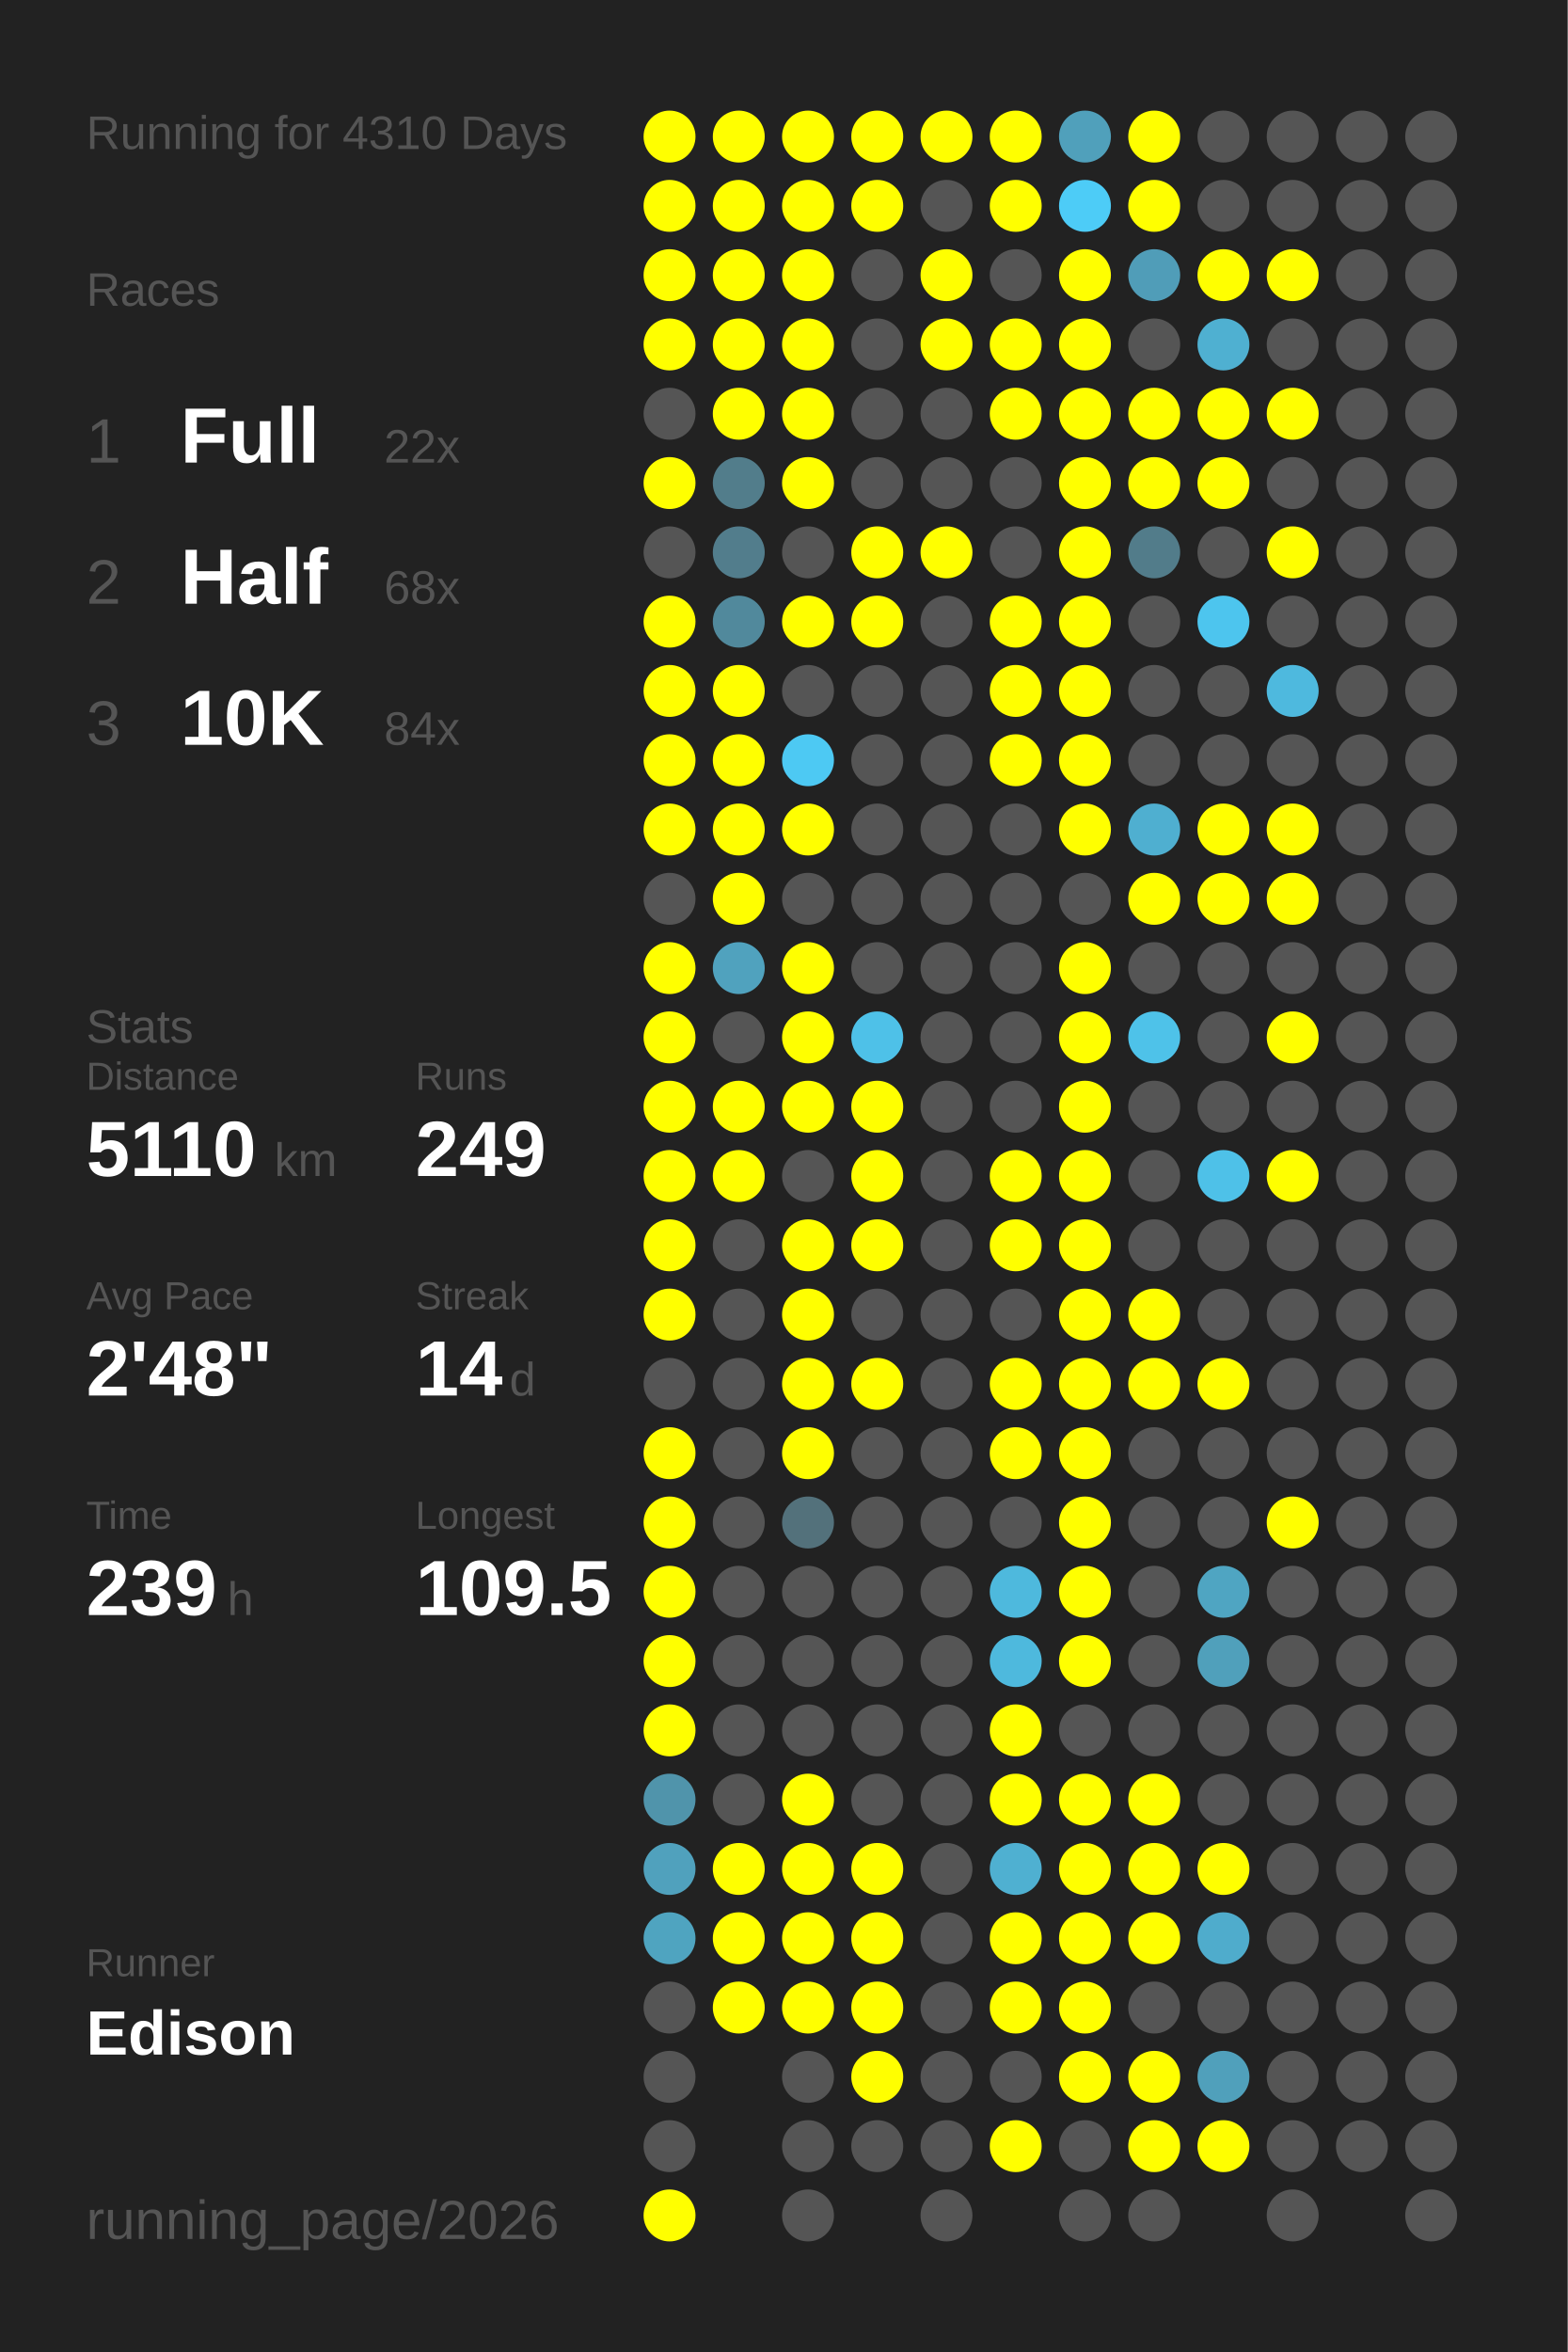
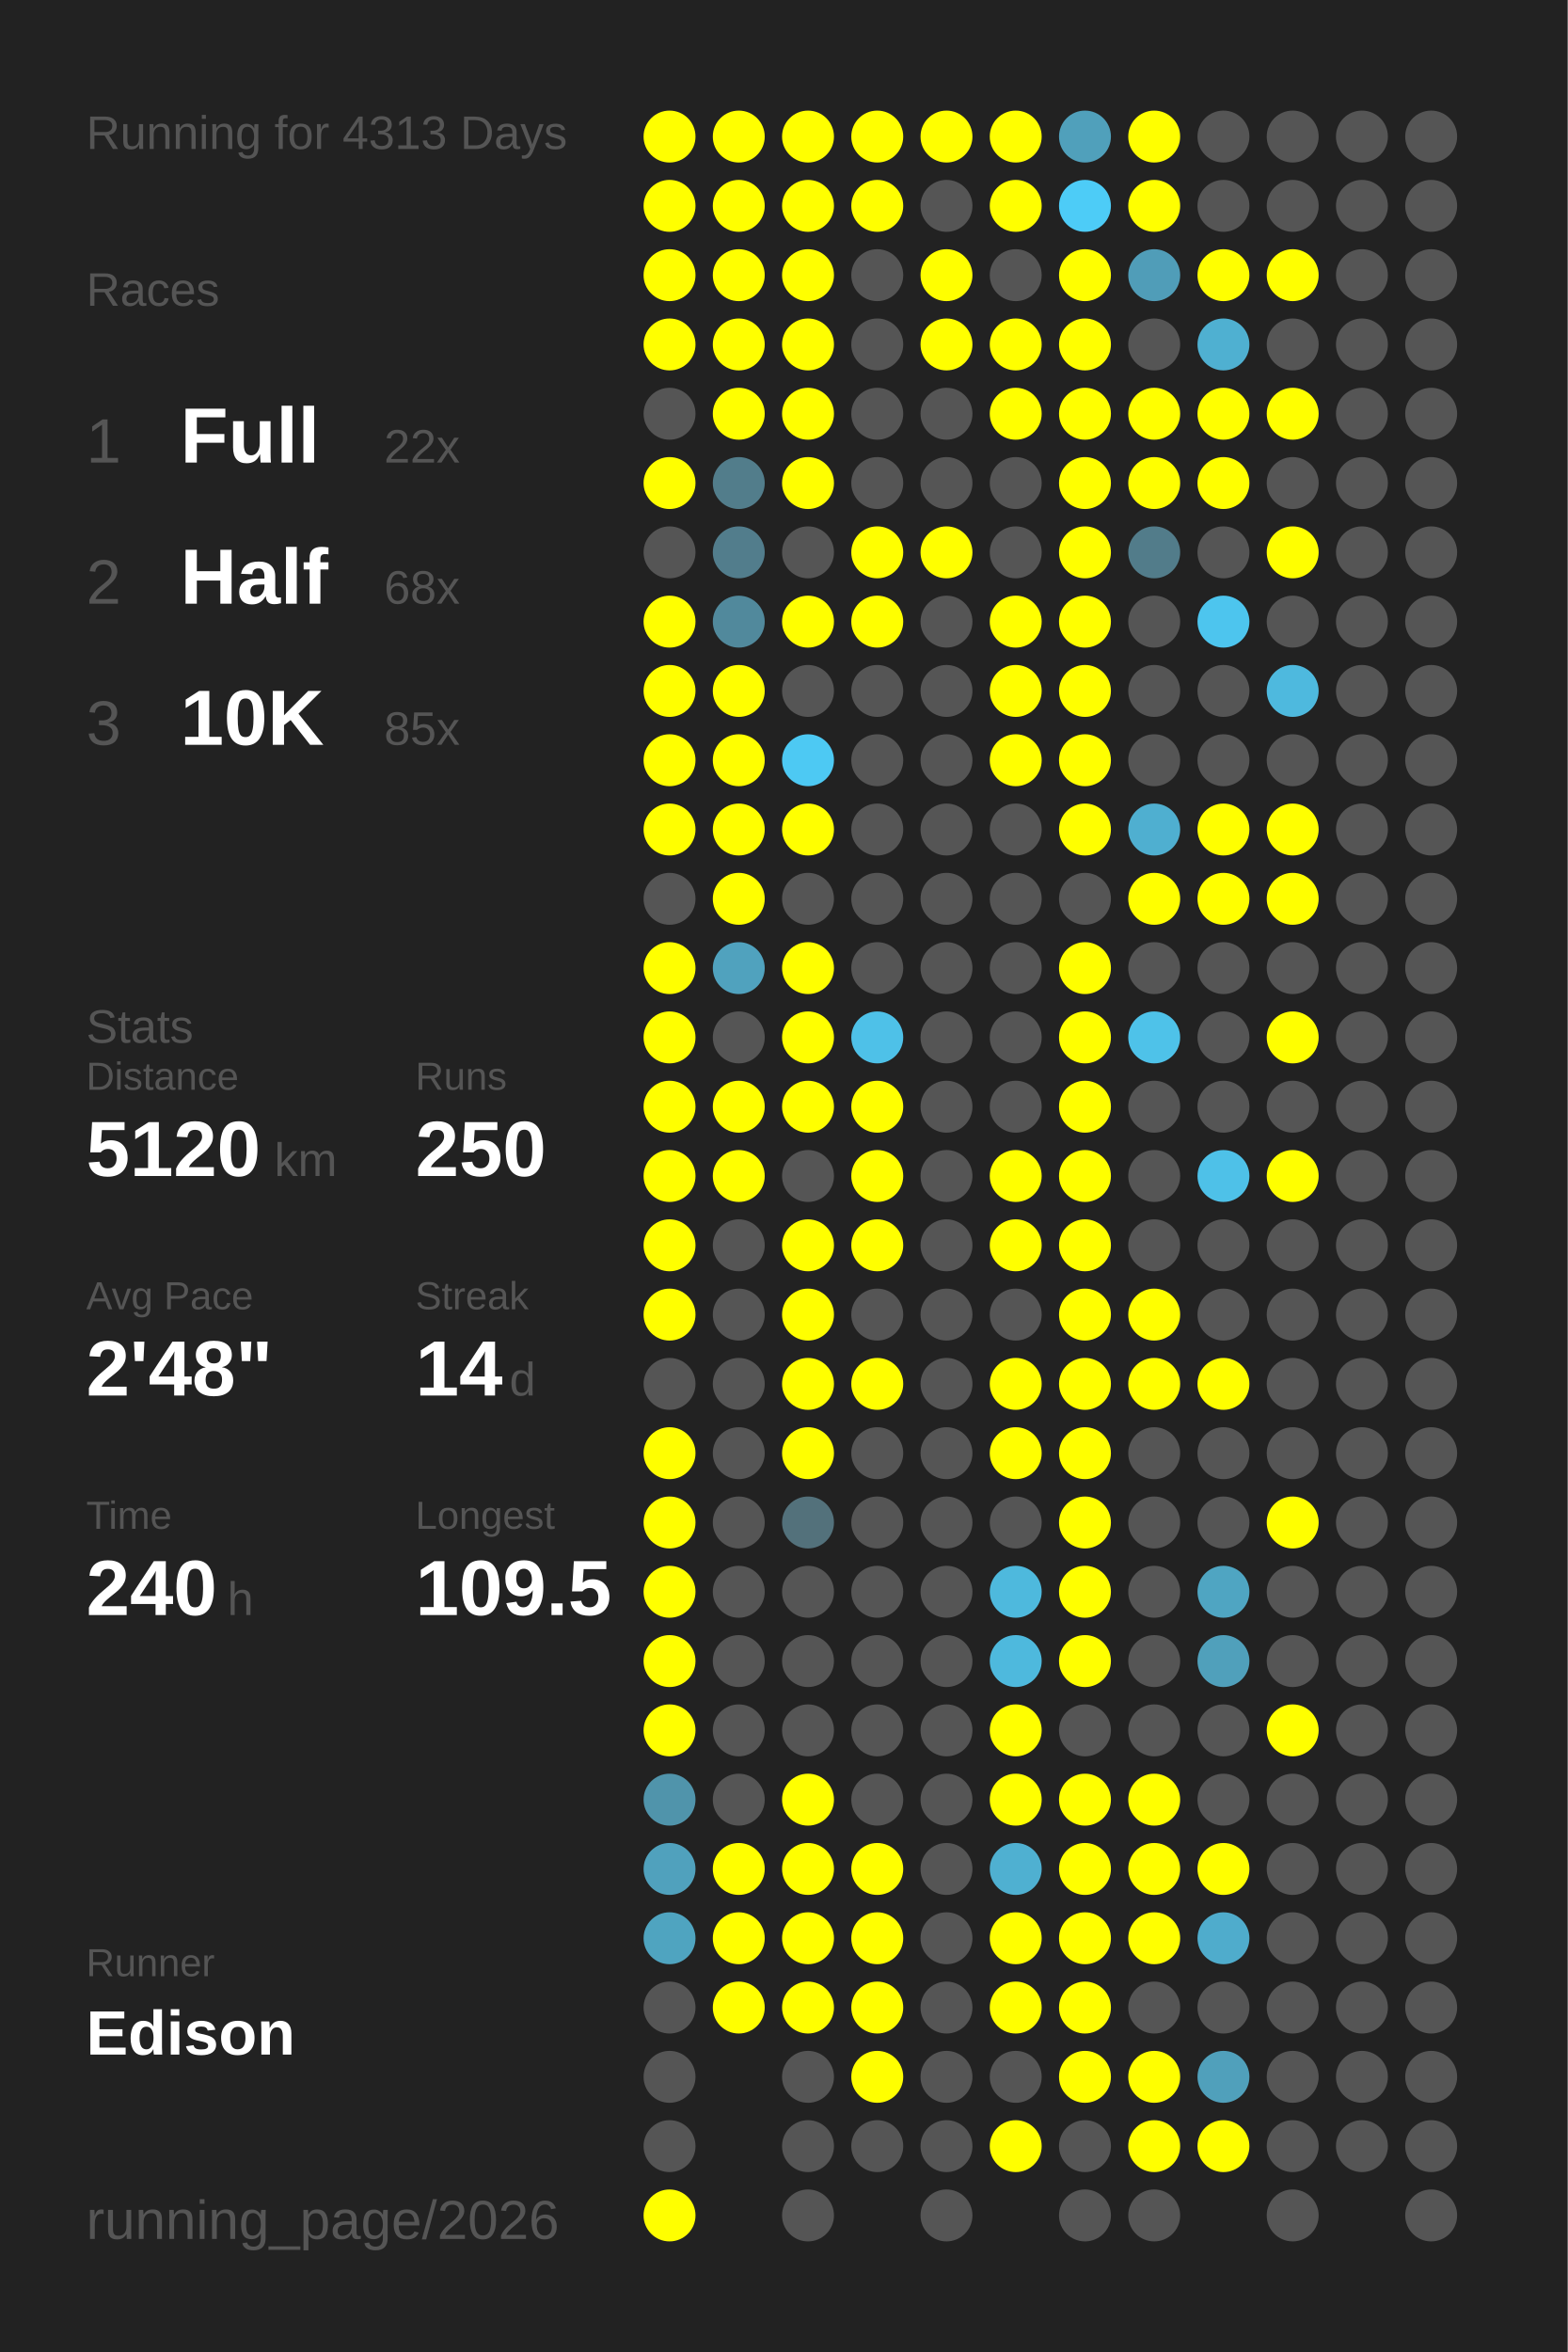
<svg xmlns="http://www.w3.org/2000/svg" baseProfile="full" height="300mm" version="1.1" viewBox="0,0,200,300" width="200mm">
  <defs />
  <rect fill="#222222" height="300" width="200" x="0" y="0" />
-   <text fill="#555555" style="font-size:6px; font-family:Arial;" x="11" y="19">Running for 4310 Days</text>
+   <text fill="#555555" style="font-size:6px; font-family:Arial;" x="11" y="19">Running for 4313 Days</text>
  <text fill="#555555" style="font-size:6px; font-family:Arial;" x="11" y="39">Races</text>
  <text fill="#555555" style="font-size:8px; font-family:Arial;" x="11" y="59">1</text>
  <text fill="#FFFFFF" style="font-size:10px; font-family:Arial; font-weight:bold;" x="23" y="59">Full</text>
  <text fill="#555555" style="font-size:6px; font-family:Arial;" x="49" y="59">22x</text>
  <text fill="#555555" style="font-size:8px; font-family:Arial;" x="11" y="77">2</text>
  <text fill="#FFFFFF" style="font-size:10px; font-family:Arial; font-weight:bold;" x="23" y="77">Half</text>
  <text fill="#555555" style="font-size:6px; font-family:Arial;" x="49" y="77">68x</text>
  <text fill="#555555" style="font-size:8px; font-family:Arial;" x="11" y="95">3</text>
  <text fill="#FFFFFF" style="font-size:10px; font-family:Arial; font-weight:bold;" x="23" y="95">10K</text>
-   <text fill="#555555" style="font-size:6px; font-family:Arial;" x="49" y="95">84x</text>
+   <text fill="#555555" style="font-size:6px; font-family:Arial;" x="49" y="95">85x</text>
  <text fill="#555555" style="font-size:6px; font-family:Arial;" x="11" y="133">Stats</text>
  <text fill="#555555" style="font-size:5px; font-family:Arial;" x="11" y="139">Distance</text>
-   <text fill="#FFFFFF" style="font-size:10px; font-family:Arial; font-weight:bold;" x="11" y="150">5110</text>
+   <text fill="#FFFFFF" style="font-size:10px; font-family:Arial; font-weight:bold;" x="11" y="150">5120</text>
  <text fill="#555555" style="font-size:6px; font-family:Arial;" x="35" y="150">km</text>
  <text fill="#555555" style="font-size:5px; font-family:Arial;" x="53" y="139">Runs</text>
-   <text fill="#FFFFFF" style="font-size:10px; font-family:Arial; font-weight:bold;" x="53" y="150">249</text>
+   <text fill="#FFFFFF" style="font-size:10px; font-family:Arial; font-weight:bold;" x="53" y="150">250</text>
  <text fill="#555555" style="font-size:5px; font-family:Arial;" x="11" y="167">Avg Pace</text>
  <text fill="#FFFFFF" style="font-size:10px; font-family:Arial; font-weight:bold;" x="11" y="178">2'48"</text>
  <text fill="#555555" style="font-size:5px; font-family:Arial;" x="53" y="167">Streak</text>
  <text fill="#FFFFFF" style="font-size:10px; font-family:Arial; font-weight:bold;" x="53" y="178">14</text>
  <text fill="#555555" style="font-size:6px; font-family:Arial;" x="65" y="178">d</text>
  <text fill="#555555" style="font-size:5px; font-family:Arial;" x="11" y="195">Time</text>
-   <text fill="#FFFFFF" style="font-size:10px; font-family:Arial; font-weight:bold;" x="11" y="206">239</text>
+   <text fill="#FFFFFF" style="font-size:10px; font-family:Arial; font-weight:bold;" x="11" y="206">240</text>
  <text fill="#555555" style="font-size:6px; font-family:Arial;" x="29" y="206">h</text>
  <text fill="#555555" style="font-size:5px; font-family:Arial;" x="53" y="195">Longest</text>
  <text fill="#FFFFFF" style="font-size:10px; font-family:Arial; font-weight:bold;" x="53" y="206">109.5</text>
  <text fill="#555555" style="font-size:5px; font-family:Arial;" x="11" y="252.065">Runner</text>
  <text fill="#FFFFFF" style="font-size:8px; font-family:Arial; font-weight:bold;" x="11" y="262.065">Edison</text>
  <text fill="#555555" style="font-size:7px; font-family:Arial;" x="11" y="285.581">running_page/2026</text>
  <circle cx="85.417" cy="17.419" fill="#FFFF00" r="3.312" />
  <circle cx="85.417" cy="26.258" fill="#FFFF00" r="3.312" />
  <circle cx="85.417" cy="35.097" fill="#FFFF00" r="3.312" />
  <circle cx="85.417" cy="43.935" fill="#FFFF00" r="3.312" />
  <circle cx="85.417" cy="52.774" fill="#555555" r="3.312" />
  <circle cx="85.417" cy="61.613" fill="#FFFF00" r="3.312" />
  <circle cx="85.417" cy="70.452" fill="#555555" r="3.312" />
  <circle cx="85.417" cy="79.29" fill="#FFFF00" r="3.312" />
  <circle cx="85.417" cy="88.129" fill="#FFFF00" r="3.312" />
  <circle cx="85.417" cy="96.968" fill="#FFFF00" r="3.312" />
  <circle cx="85.417" cy="105.806" fill="#FFFF00" r="3.312" />
  <circle cx="85.417" cy="114.645" fill="#555555" r="3.312" />
  <circle cx="85.417" cy="123.484" fill="#FFFF00" r="3.312" />
  <circle cx="85.417" cy="132.323" fill="#FFFF00" r="3.312" />
  <circle cx="85.417" cy="141.161" fill="#FFFF00" r="3.312" />
  <circle cx="85.417" cy="150" fill="#FFFF00" r="3.312" />
  <circle cx="85.417" cy="158.839" fill="#FFFF00" r="3.312" />
  <circle cx="85.417" cy="167.677" fill="#FFFF00" r="3.312" />
  <circle cx="85.417" cy="176.516" fill="#555555" r="3.312" />
  <circle cx="85.417" cy="185.355" fill="#FFFF00" r="3.312" />
  <circle cx="85.417" cy="194.194" fill="#FFFF00" r="3.312" />
  <circle cx="85.417" cy="203.032" fill="#FFFF00" r="3.312" />
  <circle cx="85.417" cy="211.871" fill="#FFFF00" r="3.312" />
  <circle cx="85.417" cy="220.71" fill="#FFFF00" r="3.312" />
  <circle cx="85.417" cy="229.548" fill="#5094ab" r="3.312" />
  <circle cx="85.417" cy="238.387" fill="#50a1bd" r="3.312" />
  <circle cx="85.417" cy="247.226" fill="#4fa4c0" r="3.312" />
  <circle cx="85.417" cy="256.065" fill="#555555" r="3.312" />
  <circle cx="85.417" cy="264.903" fill="#555555" r="3.312" />
  <circle cx="85.417" cy="273.742" fill="#555555" r="3.312" />
  <circle cx="85.417" cy="282.581" fill="#FFFF00" r="3.312" />
  <circle cx="94.25" cy="17.419" fill="#FFFF00" r="3.312" />
  <circle cx="94.25" cy="26.258" fill="#FFFF00" r="3.312" />
  <circle cx="94.25" cy="35.097" fill="#FFFF00" r="3.312" />
  <circle cx="94.25" cy="43.935" fill="#FFFF00" r="3.312" />
  <circle cx="94.25" cy="52.774" fill="#FFFF00" r="3.312" />
  <circle cx="94.25" cy="61.613" fill="#527d8b" r="3.312" />
  <circle cx="94.25" cy="70.452" fill="#527d8c" r="3.312" />
  <circle cx="94.25" cy="79.29" fill="#51899c" r="3.312" />
  <circle cx="94.25" cy="88.129" fill="#FFFF00" r="3.312" />
  <circle cx="94.25" cy="96.968" fill="#FFFF00" r="3.312" />
  <circle cx="94.25" cy="105.806" fill="#FFFF00" r="3.312" />
  <circle cx="94.25" cy="114.645" fill="#FFFF00" r="3.312" />
  <circle cx="94.25" cy="123.484" fill="#50a2be" r="3.312" />
  <circle cx="94.25" cy="132.323" fill="#555555" r="3.312" />
  <circle cx="94.25" cy="141.161" fill="#FFFF00" r="3.312" />
  <circle cx="94.25" cy="150" fill="#FFFF00" r="3.312" />
  <circle cx="94.25" cy="158.839" fill="#555555" r="3.312" />
  <circle cx="94.25" cy="167.677" fill="#555555" r="3.312" />
  <circle cx="94.25" cy="176.516" fill="#555555" r="3.312" />
  <circle cx="94.25" cy="185.355" fill="#555555" r="3.312" />
  <circle cx="94.25" cy="194.194" fill="#555555" r="3.312" />
  <circle cx="94.25" cy="203.032" fill="#555555" r="3.312" />
  <circle cx="94.25" cy="211.871" fill="#555555" r="3.312" />
  <circle cx="94.25" cy="220.71" fill="#555555" r="3.312" />
  <circle cx="94.25" cy="229.548" fill="#555555" r="3.312" />
  <circle cx="94.25" cy="238.387" fill="#FFFF00" r="3.312" />
  <circle cx="94.25" cy="247.226" fill="#FFFF00" r="3.312" />
  <circle cx="94.25" cy="256.065" fill="#FFFF00" r="3.312" />
  <circle cx="103.083" cy="17.419" fill="#FFFF00" r="3.312" />
  <circle cx="103.083" cy="26.258" fill="#FFFF00" r="3.312" />
  <circle cx="103.083" cy="35.097" fill="#FFFF00" r="3.312" />
  <circle cx="103.083" cy="43.935" fill="#FFFF00" r="3.312" />
  <circle cx="103.083" cy="52.774" fill="#FFFF00" r="3.312" />
  <circle cx="103.083" cy="61.613" fill="#FFFF00" r="3.312" />
  <circle cx="103.083" cy="70.452" fill="#555555" r="3.312" />
  <circle cx="103.083" cy="79.29" fill="#FFFF00" r="3.312" />
  <circle cx="103.083" cy="88.129" fill="#555555" r="3.312" />
  <circle cx="103.083" cy="96.968" fill="#4dc9f3" r="3.312" />
  <circle cx="103.083" cy="105.806" fill="#FFFF00" r="3.312" />
  <circle cx="103.083" cy="114.645" fill="#555555" r="3.312" />
  <circle cx="103.083" cy="123.484" fill="#FFFF00" r="3.312" />
  <circle cx="103.083" cy="132.323" fill="#FFFF00" r="3.312" />
  <circle cx="103.083" cy="141.161" fill="#FFFF00" r="3.312" />
  <circle cx="103.083" cy="150" fill="#555555" r="3.312" />
  <circle cx="103.083" cy="158.839" fill="#FFFF00" r="3.312" />
  <circle cx="103.083" cy="167.677" fill="#FFFF00" r="3.312" />
  <circle cx="103.083" cy="176.516" fill="#FFFF00" r="3.312" />
  <circle cx="103.083" cy="185.355" fill="#FFFF00" r="3.312" />
  <circle cx="103.083" cy="194.194" fill="#53717b" r="3.312" />
  <circle cx="103.083" cy="203.032" fill="#555555" r="3.312" />
  <circle cx="103.083" cy="211.871" fill="#555555" r="3.312" />
  <circle cx="103.083" cy="220.71" fill="#555555" r="3.312" />
  <circle cx="103.083" cy="229.548" fill="#FFFF00" r="3.312" />
  <circle cx="103.083" cy="238.387" fill="#FFFF00" r="3.312" />
  <circle cx="103.083" cy="247.226" fill="#FFFF00" r="3.312" />
  <circle cx="103.083" cy="256.065" fill="#FFFF00" r="3.312" />
  <circle cx="103.083" cy="264.903" fill="#555555" r="3.312" />
  <circle cx="103.083" cy="273.742" fill="#555555" r="3.312" />
  <circle cx="103.083" cy="282.581" fill="#555555" r="3.312" />
  <circle cx="111.917" cy="17.419" fill="#FFFF00" r="3.312" />
  <circle cx="111.917" cy="26.258" fill="#FFFF00" r="3.312" />
  <circle cx="111.917" cy="35.097" fill="#555555" r="3.312" />
  <circle cx="111.917" cy="43.935" fill="#555555" r="3.312" />
  <circle cx="111.917" cy="52.774" fill="#555555" r="3.312" />
  <circle cx="111.917" cy="61.613" fill="#555555" r="3.312" />
  <circle cx="111.917" cy="70.452" fill="#FFFF00" r="3.312" />
  <circle cx="111.917" cy="79.29" fill="#FFFF00" r="3.312" />
  <circle cx="111.917" cy="88.129" fill="#555555" r="3.312" />
  <circle cx="111.917" cy="96.968" fill="#555555" r="3.312" />
  <circle cx="111.917" cy="105.806" fill="#555555" r="3.312" />
  <circle cx="111.917" cy="114.645" fill="#555555" r="3.312" />
  <circle cx="111.917" cy="123.484" fill="#555555" r="3.312" />
  <circle cx="111.917" cy="132.323" fill="#4ec1e8" r="3.312" />
  <circle cx="111.917" cy="141.161" fill="#FFFF00" r="3.312" />
  <circle cx="111.917" cy="150" fill="#FFFF00" r="3.312" />
  <circle cx="111.917" cy="158.839" fill="#FFFF00" r="3.312" />
  <circle cx="111.917" cy="167.677" fill="#555555" r="3.312" />
  <circle cx="111.917" cy="176.516" fill="#FFFF00" r="3.312" />
  <circle cx="111.917" cy="185.355" fill="#555555" r="3.312" />
  <circle cx="111.917" cy="194.194" fill="#555555" r="3.312" />
  <circle cx="111.917" cy="203.032" fill="#555555" r="3.312" />
  <circle cx="111.917" cy="211.871" fill="#555555" r="3.312" />
  <circle cx="111.917" cy="220.71" fill="#555555" r="3.312" />
  <circle cx="111.917" cy="229.548" fill="#555555" r="3.312" />
  <circle cx="111.917" cy="238.387" fill="#FFFF00" r="3.312" />
  <circle cx="111.917" cy="247.226" fill="#FFFF00" r="3.312" />
  <circle cx="111.917" cy="256.065" fill="#FFFF00" r="3.312" />
  <circle cx="111.917" cy="264.903" fill="#FFFF00" r="3.312" />
  <circle cx="111.917" cy="273.742" fill="#555555" r="3.312" />
  <circle cx="120.75" cy="17.419" fill="#FFFF00" r="3.312" />
  <circle cx="120.75" cy="26.258" fill="#555555" r="3.312" />
  <circle cx="120.75" cy="35.097" fill="#FFFF00" r="3.312" />
  <circle cx="120.75" cy="43.935" fill="#FFFF00" r="3.312" />
  <circle cx="120.75" cy="52.774" fill="#555555" r="3.312" />
  <circle cx="120.75" cy="61.613" fill="#555555" r="3.312" />
  <circle cx="120.75" cy="70.452" fill="#FFFF00" r="3.312" />
  <circle cx="120.75" cy="79.29" fill="#555555" r="3.312" />
  <circle cx="120.75" cy="88.129" fill="#555555" r="3.312" />
  <circle cx="120.75" cy="96.968" fill="#555555" r="3.312" />
  <circle cx="120.75" cy="105.806" fill="#555555" r="3.312" />
  <circle cx="120.75" cy="114.645" fill="#555555" r="3.312" />
  <circle cx="120.75" cy="123.484" fill="#555555" r="3.312" />
  <circle cx="120.75" cy="132.323" fill="#555555" r="3.312" />
  <circle cx="120.75" cy="141.161" fill="#555555" r="3.312" />
  <circle cx="120.75" cy="150" fill="#555555" r="3.312" />
  <circle cx="120.75" cy="158.839" fill="#555555" r="3.312" />
  <circle cx="120.75" cy="167.677" fill="#555555" r="3.312" />
  <circle cx="120.75" cy="176.516" fill="#555555" r="3.312" />
  <circle cx="120.75" cy="185.355" fill="#555555" r="3.312" />
  <circle cx="120.75" cy="194.194" fill="#555555" r="3.312" />
  <circle cx="120.75" cy="203.032" fill="#555555" r="3.312" />
  <circle cx="120.75" cy="211.871" fill="#555555" r="3.312" />
  <circle cx="120.75" cy="220.71" fill="#555555" r="3.312" />
  <circle cx="120.75" cy="229.548" fill="#555555" r="3.312" />
  <circle cx="120.75" cy="238.387" fill="#555555" r="3.312" />
  <circle cx="120.75" cy="247.226" fill="#555555" r="3.312" />
  <circle cx="120.75" cy="256.065" fill="#555555" r="3.312" />
  <circle cx="120.75" cy="264.903" fill="#555555" r="3.312" />
  <circle cx="120.75" cy="273.742" fill="#555555" r="3.312" />
  <circle cx="120.75" cy="282.581" fill="#555555" r="3.312" />
  <circle cx="129.583" cy="17.419" fill="#FFFF00" r="3.312" />
  <circle cx="129.583" cy="26.258" fill="#FFFF00" r="3.312" />
  <circle cx="129.583" cy="35.097" fill="#555555" r="3.312" />
  <circle cx="129.583" cy="43.935" fill="#FFFF00" r="3.312" />
  <circle cx="129.583" cy="52.774" fill="#FFFF00" r="3.312" />
  <circle cx="129.583" cy="61.613" fill="#555555" r="3.312" />
  <circle cx="129.583" cy="70.452" fill="#555555" r="3.312" />
  <circle cx="129.583" cy="79.29" fill="#FFFF00" r="3.312" />
  <circle cx="129.583" cy="88.129" fill="#FFFF00" r="3.312" />
  <circle cx="129.583" cy="96.968" fill="#FFFF00" r="3.312" />
  <circle cx="129.583" cy="105.806" fill="#555555" r="3.312" />
  <circle cx="129.583" cy="114.645" fill="#555555" r="3.312" />
  <circle cx="129.583" cy="123.484" fill="#555555" r="3.312" />
  <circle cx="129.583" cy="132.323" fill="#555555" r="3.312" />
  <circle cx="129.583" cy="141.161" fill="#555555" r="3.312" />
  <circle cx="129.583" cy="150" fill="#FFFF00" r="3.312" />
  <circle cx="129.583" cy="158.839" fill="#FFFF00" r="3.312" />
  <circle cx="129.583" cy="167.677" fill="#555555" r="3.312" />
  <circle cx="129.583" cy="176.516" fill="#FFFF00" r="3.312" />
  <circle cx="129.583" cy="185.355" fill="#FFFF00" r="3.312" />
  <circle cx="129.583" cy="194.194" fill="#555555" r="3.312" />
  <circle cx="129.583" cy="203.032" fill="#4eb9dd" r="3.312" />
  <circle cx="129.583" cy="211.871" fill="#4eb9dd" r="3.312" />
  <circle cx="129.583" cy="220.71" fill="#FFFF00" r="3.312" />
  <circle cx="129.583" cy="229.548" fill="#FFFF00" r="3.312" />
  <circle cx="129.583" cy="238.387" fill="#4fb0d1" r="3.312" />
  <circle cx="129.583" cy="247.226" fill="#FFFF00" r="3.312" />
  <circle cx="129.583" cy="256.065" fill="#FFFF00" r="3.312" />
  <circle cx="129.583" cy="264.903" fill="#555555" r="3.312" />
  <circle cx="129.583" cy="273.742" fill="#FFFF00" r="3.312" />
  <circle cx="138.417" cy="17.419" fill="#50a0bb" r="3.312" />
  <circle cx="138.417" cy="26.258" fill="#4dccf7" r="3.312" />
  <circle cx="138.417" cy="35.097" fill="#FFFF00" r="3.312" />
  <circle cx="138.417" cy="43.935" fill="#FFFF00" r="3.312" />
  <circle cx="138.417" cy="52.774" fill="#FFFF00" r="3.312" />
  <circle cx="138.417" cy="61.613" fill="#FFFF00" r="3.312" />
  <circle cx="138.417" cy="70.452" fill="#FFFF00" r="3.312" />
  <circle cx="138.417" cy="79.29" fill="#FFFF00" r="3.312" />
  <circle cx="138.417" cy="88.129" fill="#FFFF00" r="3.312" />
  <circle cx="138.417" cy="96.968" fill="#FFFF00" r="3.312" />
  <circle cx="138.417" cy="105.806" fill="#FFFF00" r="3.312" />
  <circle cx="138.417" cy="114.645" fill="#555555" r="3.312" />
  <circle cx="138.417" cy="123.484" fill="#FFFF00" r="3.312" />
  <circle cx="138.417" cy="132.323" fill="#FFFF00" r="3.312" />
  <circle cx="138.417" cy="141.161" fill="#FFFF00" r="3.312" />
  <circle cx="138.417" cy="150" fill="#FFFF00" r="3.312" />
  <circle cx="138.417" cy="158.839" fill="#FFFF00" r="3.312" />
  <circle cx="138.417" cy="167.677" fill="#FFFF00" r="3.312" />
  <circle cx="138.417" cy="176.516" fill="#FFFF00" r="3.312" />
  <circle cx="138.417" cy="185.355" fill="#FFFF00" r="3.312" />
  <circle cx="138.417" cy="194.194" fill="#FFFF00" r="3.312" />
  <circle cx="138.417" cy="203.032" fill="#FFFF00" r="3.312" />
  <circle cx="138.417" cy="211.871" fill="#FFFF00" r="3.312" />
  <circle cx="138.417" cy="220.71" fill="#555555" r="3.312" />
  <circle cx="138.417" cy="229.548" fill="#FFFF00" r="3.312" />
  <circle cx="138.417" cy="238.387" fill="#FFFF00" r="3.312" />
  <circle cx="138.417" cy="247.226" fill="#FFFF00" r="3.312" />
  <circle cx="138.417" cy="256.065" fill="#FFFF00" r="3.312" />
  <circle cx="138.417" cy="264.903" fill="#FFFF00" r="3.312" />
  <circle cx="138.417" cy="273.742" fill="#555555" r="3.312" />
  <circle cx="138.417" cy="282.581" fill="#555555" r="3.312" />
  <circle cx="147.25" cy="17.419" fill="#FFFF00" r="3.312" />
  <circle cx="147.25" cy="26.258" fill="#FFFF00" r="3.312" />
  <circle cx="147.25" cy="35.097" fill="#509db8" r="3.312" />
  <circle cx="147.25" cy="43.935" fill="#555555" r="3.312" />
  <circle cx="147.25" cy="52.774" fill="#FFFF00" r="3.312" />
  <circle cx="147.25" cy="61.613" fill="#FFFF00" r="3.312" />
  <circle cx="147.25" cy="70.452" fill="#527c8a" r="3.312" />
  <circle cx="147.25" cy="79.29" fill="#555555" r="3.312" />
  <circle cx="147.25" cy="88.129" fill="#555555" r="3.312" />
  <circle cx="147.25" cy="96.968" fill="#555555" r="3.312" />
  <circle cx="147.25" cy="105.806" fill="#4fafd0" r="3.312" />
  <circle cx="147.25" cy="114.645" fill="#FFFF00" r="3.312" />
  <circle cx="147.25" cy="123.484" fill="#555555" r="3.312" />
  <circle cx="147.25" cy="132.323" fill="#4ec2e9" r="3.312" />
  <circle cx="147.25" cy="141.161" fill="#555555" r="3.312" />
  <circle cx="147.25" cy="150" fill="#555555" r="3.312" />
  <circle cx="147.25" cy="158.839" fill="#555555" r="3.312" />
  <circle cx="147.25" cy="167.677" fill="#FFFF00" r="3.312" />
  <circle cx="147.25" cy="176.516" fill="#FFFF00" r="3.312" />
  <circle cx="147.25" cy="185.355" fill="#555555" r="3.312" />
  <circle cx="147.25" cy="194.194" fill="#555555" r="3.312" />
  <circle cx="147.25" cy="203.032" fill="#555555" r="3.312" />
  <circle cx="147.25" cy="211.871" fill="#555555" r="3.312" />
  <circle cx="147.25" cy="220.71" fill="#555555" r="3.312" />
  <circle cx="147.25" cy="229.548" fill="#FFFF00" r="3.312" />
  <circle cx="147.25" cy="238.387" fill="#FFFF00" r="3.312" />
  <circle cx="147.25" cy="247.226" fill="#FFFF00" r="3.312" />
  <circle cx="147.25" cy="256.065" fill="#555555" r="3.312" />
  <circle cx="147.25" cy="264.903" fill="#FFFF00" r="3.312" />
  <circle cx="147.25" cy="273.742" fill="#FFFF00" r="3.312" />
  <circle cx="147.25" cy="282.581" fill="#555555" r="3.312" />
  <circle cx="156.083" cy="17.419" fill="#555555" r="3.312" />
  <circle cx="156.083" cy="26.258" fill="#555555" r="3.312" />
  <circle cx="156.083" cy="35.097" fill="#FFFF00" r="3.312" />
  <circle cx="156.083" cy="43.935" fill="#4fb0d1" r="3.312" />
  <circle cx="156.083" cy="52.774" fill="#FFFF00" r="3.312" />
  <circle cx="156.083" cy="61.613" fill="#FFFF00" r="3.312" />
  <circle cx="156.083" cy="70.452" fill="#555555" r="3.312" />
  <circle cx="156.083" cy="79.29" fill="#4dc5ee" r="3.312" />
  <circle cx="156.083" cy="88.129" fill="#555555" r="3.312" />
  <circle cx="156.083" cy="96.968" fill="#555555" r="3.312" />
  <circle cx="156.083" cy="105.806" fill="#FFFF00" r="3.312" />
  <circle cx="156.083" cy="114.645" fill="#FFFF00" r="3.312" />
  <circle cx="156.083" cy="123.484" fill="#555555" r="3.312" />
  <circle cx="156.083" cy="132.323" fill="#555555" r="3.312" />
  <circle cx="156.083" cy="141.161" fill="#555555" r="3.312" />
  <circle cx="156.083" cy="150" fill="#4ec1e8" r="3.312" />
  <circle cx="156.083" cy="158.839" fill="#555555" r="3.312" />
  <circle cx="156.083" cy="167.677" fill="#555555" r="3.312" />
  <circle cx="156.083" cy="176.516" fill="#FFFF00" r="3.312" />
  <circle cx="156.083" cy="185.355" fill="#555555" r="3.312" />
  <circle cx="156.083" cy="194.194" fill="#555555" r="3.312" />
  <circle cx="156.083" cy="203.032" fill="#4fa5c2" r="3.312" />
  <circle cx="156.083" cy="211.871" fill="#50a0bb" r="3.312" />
  <circle cx="156.083" cy="220.71" fill="#555555" r="3.312" />
  <circle cx="156.083" cy="229.548" fill="#555555" r="3.312" />
  <circle cx="156.083" cy="238.387" fill="#FFFF00" r="3.312" />
  <circle cx="156.083" cy="247.226" fill="#4faccc" r="3.312" />
  <circle cx="156.083" cy="256.065" fill="#555555" r="3.312" />
  <circle cx="156.083" cy="264.903" fill="#50a0bb" r="3.312" />
  <circle cx="156.083" cy="273.742" fill="#FFFF00" r="3.312" />
  <circle cx="164.917" cy="17.419" fill="#555555" r="3.312" />
  <circle cx="164.917" cy="26.258" fill="#555555" r="3.312" />
  <circle cx="164.917" cy="35.097" fill="#FFFF00" r="3.312" />
  <circle cx="164.917" cy="43.935" fill="#555555" r="3.312" />
  <circle cx="164.917" cy="52.774" fill="#FFFF00" r="3.312" />
  <circle cx="164.917" cy="61.613" fill="#555555" r="3.312" />
  <circle cx="164.917" cy="70.452" fill="#FFFF00" r="3.312" />
  <circle cx="164.917" cy="79.29" fill="#555555" r="3.312" />
  <circle cx="164.917" cy="88.129" fill="#4eb9de" r="3.312" />
  <circle cx="164.917" cy="96.968" fill="#555555" r="3.312" />
  <circle cx="164.917" cy="105.806" fill="#FFFF00" r="3.312" />
  <circle cx="164.917" cy="114.645" fill="#FFFF00" r="3.312" />
  <circle cx="164.917" cy="123.484" fill="#555555" r="3.312" />
  <circle cx="164.917" cy="132.323" fill="#FFFF00" r="3.312" />
  <circle cx="164.917" cy="141.161" fill="#555555" r="3.312" />
  <circle cx="164.917" cy="150" fill="#FFFF00" r="3.312" />
  <circle cx="164.917" cy="158.839" fill="#555555" r="3.312" />
  <circle cx="164.917" cy="167.677" fill="#555555" r="3.312" />
  <circle cx="164.917" cy="176.516" fill="#555555" r="3.312" />
  <circle cx="164.917" cy="185.355" fill="#555555" r="3.312" />
  <circle cx="164.917" cy="194.194" fill="#FFFF00" r="3.312" />
  <circle cx="164.917" cy="203.032" fill="#555555" r="3.312" />
  <circle cx="164.917" cy="211.871" fill="#555555" r="3.312" />
-   <circle cx="164.917" cy="220.71" fill="#555555" r="3.312" />
+   <circle cx="164.917" cy="220.71" fill="#FFFF00" r="3.312" />
  <circle cx="164.917" cy="229.548" fill="#555555" r="3.312" />
  <circle cx="164.917" cy="238.387" fill="#555555" r="3.312" />
  <circle cx="164.917" cy="247.226" fill="#555555" r="3.312" />
  <circle cx="164.917" cy="256.065" fill="#555555" r="3.312" />
  <circle cx="164.917" cy="264.903" fill="#555555" r="3.312" />
  <circle cx="164.917" cy="273.742" fill="#555555" r="3.312" />
  <circle cx="164.917" cy="282.581" fill="#555555" r="3.312" />
  <circle cx="173.75" cy="17.419" fill="#555555" r="3.312" />
  <circle cx="173.75" cy="26.258" fill="#555555" r="3.312" />
  <circle cx="173.75" cy="35.097" fill="#555555" r="3.312" />
  <circle cx="173.75" cy="43.935" fill="#555555" r="3.312" />
  <circle cx="173.75" cy="52.774" fill="#555555" r="3.312" />
  <circle cx="173.75" cy="61.613" fill="#555555" r="3.312" />
  <circle cx="173.75" cy="70.452" fill="#555555" r="3.312" />
  <circle cx="173.75" cy="79.29" fill="#555555" r="3.312" />
  <circle cx="173.75" cy="88.129" fill="#555555" r="3.312" />
  <circle cx="173.75" cy="96.968" fill="#555555" r="3.312" />
  <circle cx="173.75" cy="105.806" fill="#555555" r="3.312" />
  <circle cx="173.75" cy="114.645" fill="#555555" r="3.312" />
  <circle cx="173.75" cy="123.484" fill="#555555" r="3.312" />
  <circle cx="173.75" cy="132.323" fill="#555555" r="3.312" />
  <circle cx="173.75" cy="141.161" fill="#555555" r="3.312" />
  <circle cx="173.75" cy="150" fill="#555555" r="3.312" />
  <circle cx="173.75" cy="158.839" fill="#555555" r="3.312" />
  <circle cx="173.75" cy="167.677" fill="#555555" r="3.312" />
  <circle cx="173.75" cy="176.516" fill="#555555" r="3.312" />
  <circle cx="173.75" cy="185.355" fill="#555555" r="3.312" />
  <circle cx="173.75" cy="194.194" fill="#555555" r="3.312" />
  <circle cx="173.75" cy="203.032" fill="#555555" r="3.312" />
  <circle cx="173.75" cy="211.871" fill="#555555" r="3.312" />
  <circle cx="173.75" cy="220.71" fill="#555555" r="3.312" />
  <circle cx="173.75" cy="229.548" fill="#555555" r="3.312" />
  <circle cx="173.75" cy="238.387" fill="#555555" r="3.312" />
  <circle cx="173.75" cy="247.226" fill="#555555" r="3.312" />
  <circle cx="173.75" cy="256.065" fill="#555555" r="3.312" />
  <circle cx="173.75" cy="264.903" fill="#555555" r="3.312" />
  <circle cx="173.75" cy="273.742" fill="#555555" r="3.312" />
  <circle cx="182.583" cy="17.419" fill="#555555" r="3.312" />
  <circle cx="182.583" cy="26.258" fill="#555555" r="3.312" />
  <circle cx="182.583" cy="35.097" fill="#555555" r="3.312" />
  <circle cx="182.583" cy="43.935" fill="#555555" r="3.312" />
  <circle cx="182.583" cy="52.774" fill="#555555" r="3.312" />
  <circle cx="182.583" cy="61.613" fill="#555555" r="3.312" />
  <circle cx="182.583" cy="70.452" fill="#555555" r="3.312" />
  <circle cx="182.583" cy="79.29" fill="#555555" r="3.312" />
  <circle cx="182.583" cy="88.129" fill="#555555" r="3.312" />
  <circle cx="182.583" cy="96.968" fill="#555555" r="3.312" />
  <circle cx="182.583" cy="105.806" fill="#555555" r="3.312" />
  <circle cx="182.583" cy="114.645" fill="#555555" r="3.312" />
  <circle cx="182.583" cy="123.484" fill="#555555" r="3.312" />
  <circle cx="182.583" cy="132.323" fill="#555555" r="3.312" />
  <circle cx="182.583" cy="141.161" fill="#555555" r="3.312" />
  <circle cx="182.583" cy="150" fill="#555555" r="3.312" />
  <circle cx="182.583" cy="158.839" fill="#555555" r="3.312" />
  <circle cx="182.583" cy="167.677" fill="#555555" r="3.312" />
  <circle cx="182.583" cy="176.516" fill="#555555" r="3.312" />
  <circle cx="182.583" cy="185.355" fill="#555555" r="3.312" />
  <circle cx="182.583" cy="194.194" fill="#555555" r="3.312" />
  <circle cx="182.583" cy="203.032" fill="#555555" r="3.312" />
  <circle cx="182.583" cy="211.871" fill="#555555" r="3.312" />
  <circle cx="182.583" cy="220.71" fill="#555555" r="3.312" />
  <circle cx="182.583" cy="229.548" fill="#555555" r="3.312" />
  <circle cx="182.583" cy="238.387" fill="#555555" r="3.312" />
  <circle cx="182.583" cy="247.226" fill="#555555" r="3.312" />
  <circle cx="182.583" cy="256.065" fill="#555555" r="3.312" />
  <circle cx="182.583" cy="264.903" fill="#555555" r="3.312" />
  <circle cx="182.583" cy="273.742" fill="#555555" r="3.312" />
  <circle cx="182.583" cy="282.581" fill="#555555" r="3.312" />
</svg>
